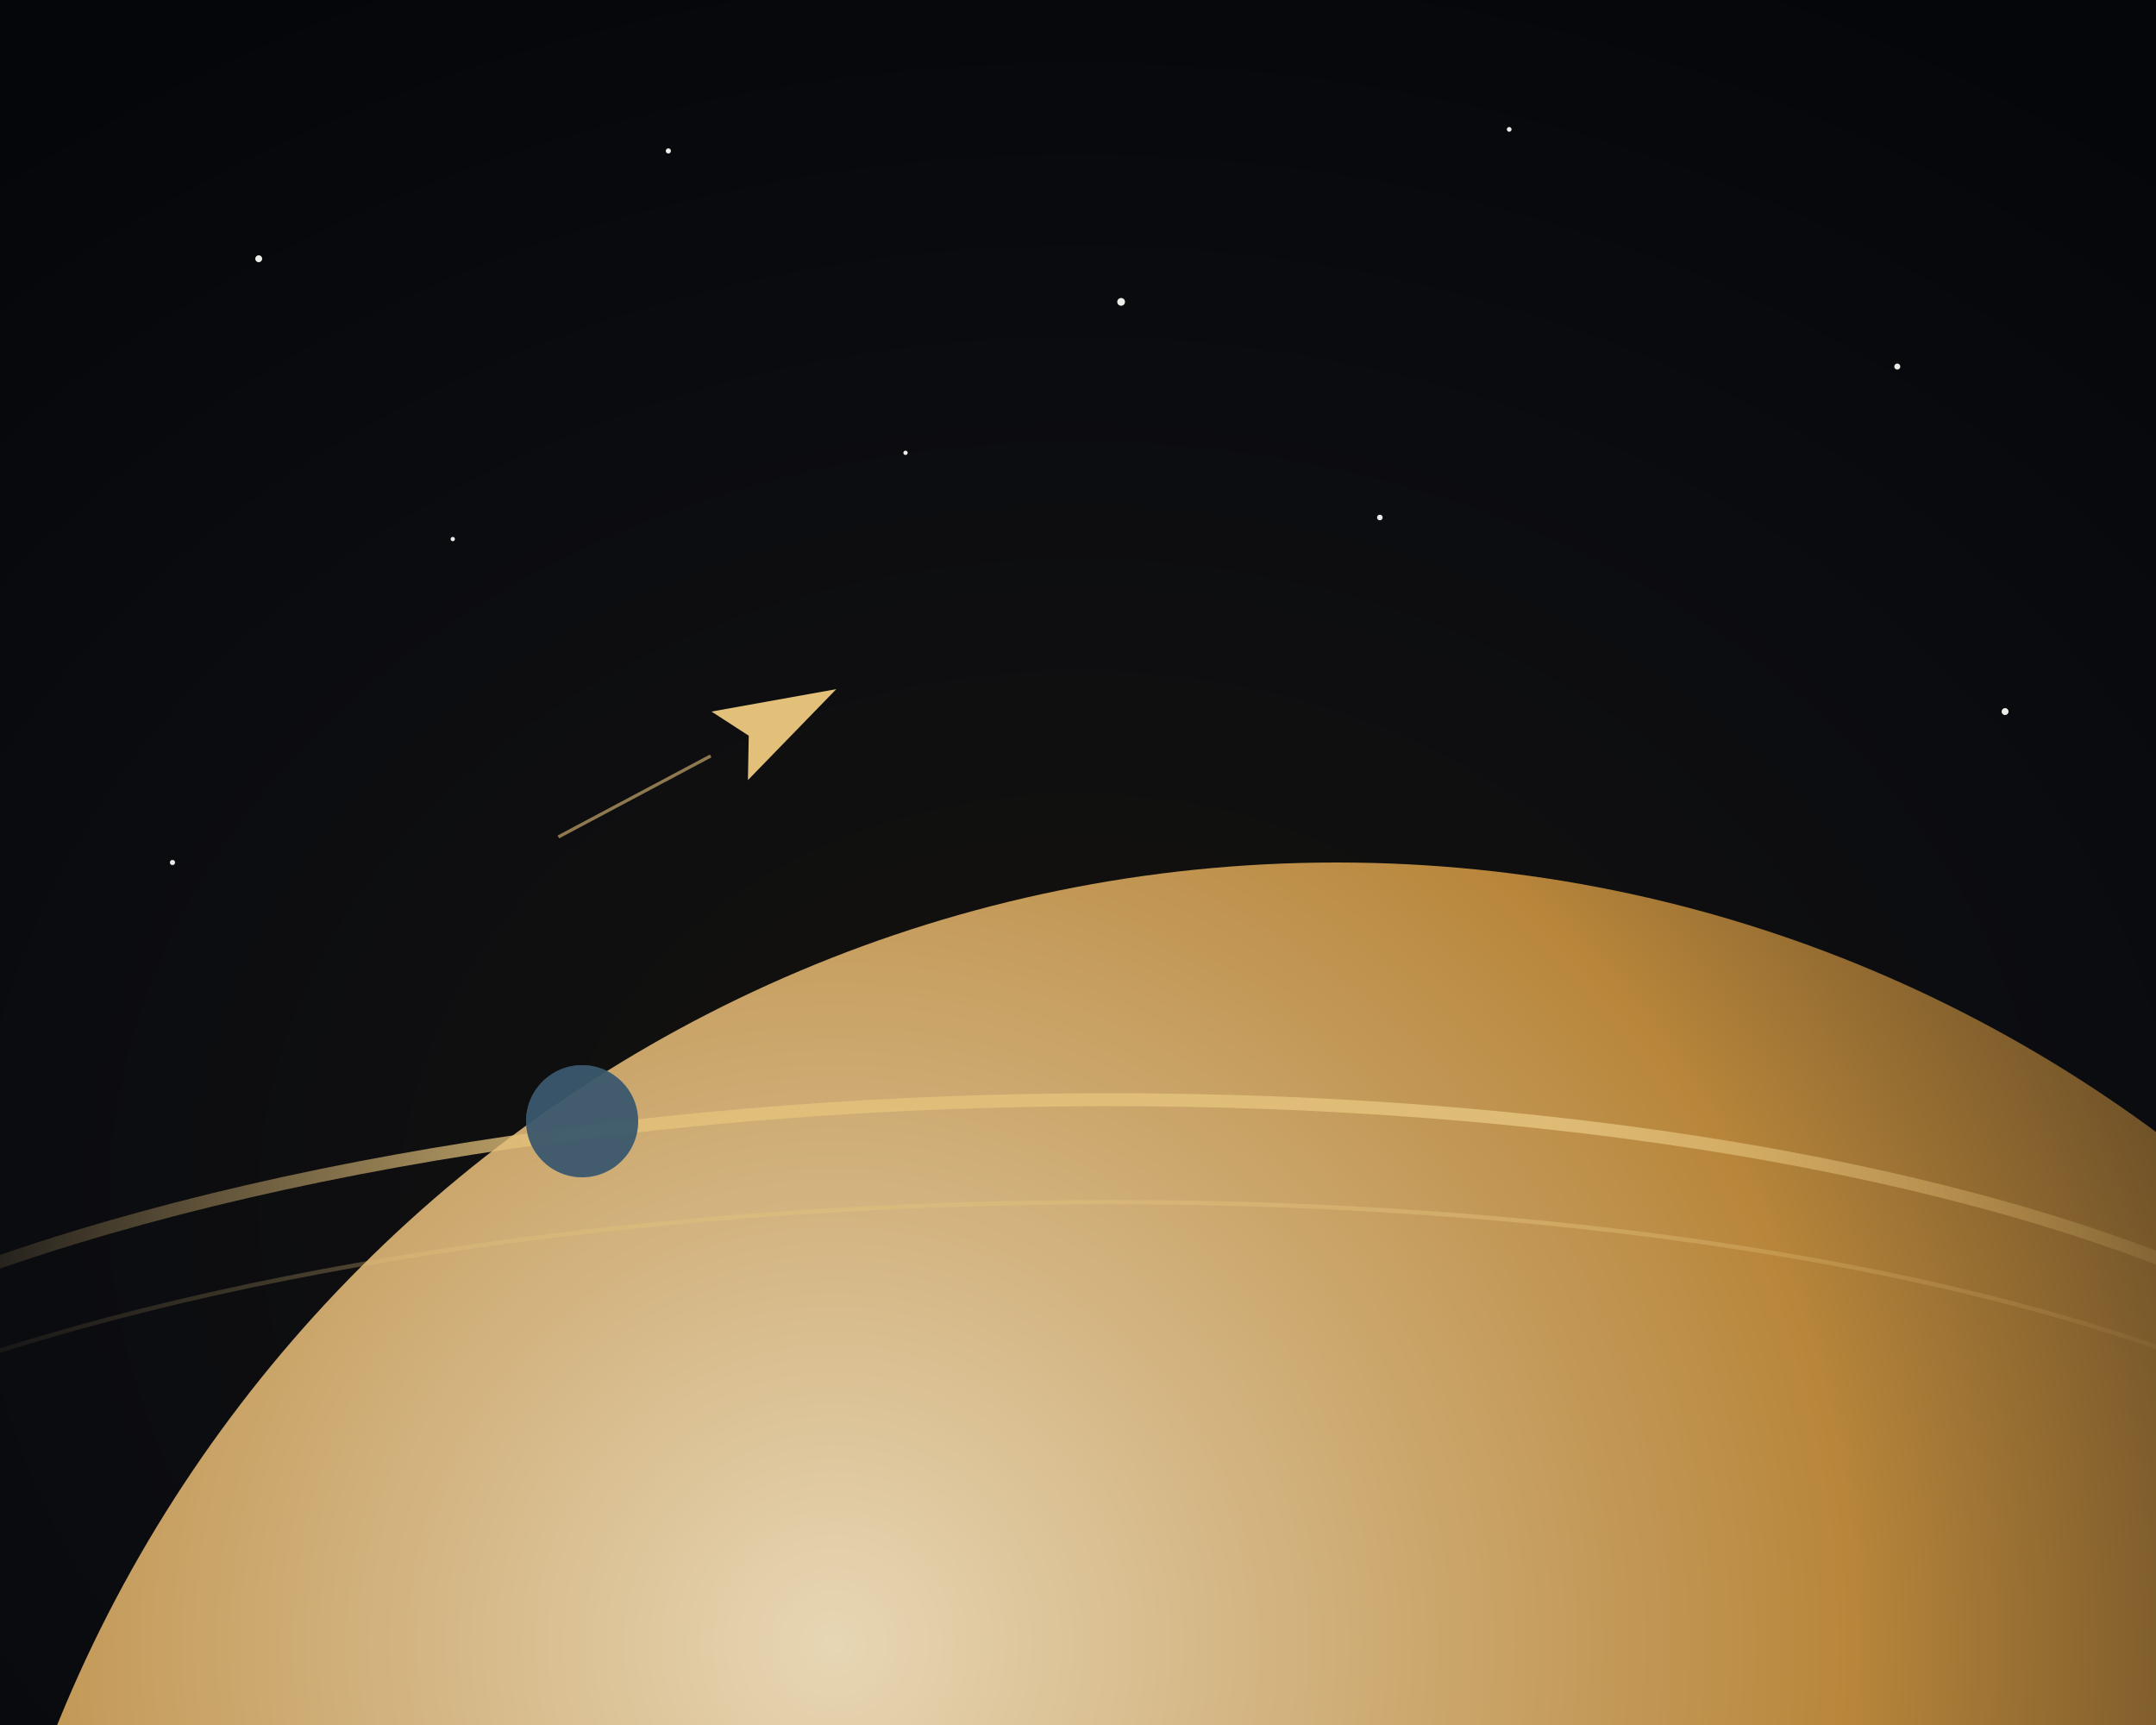
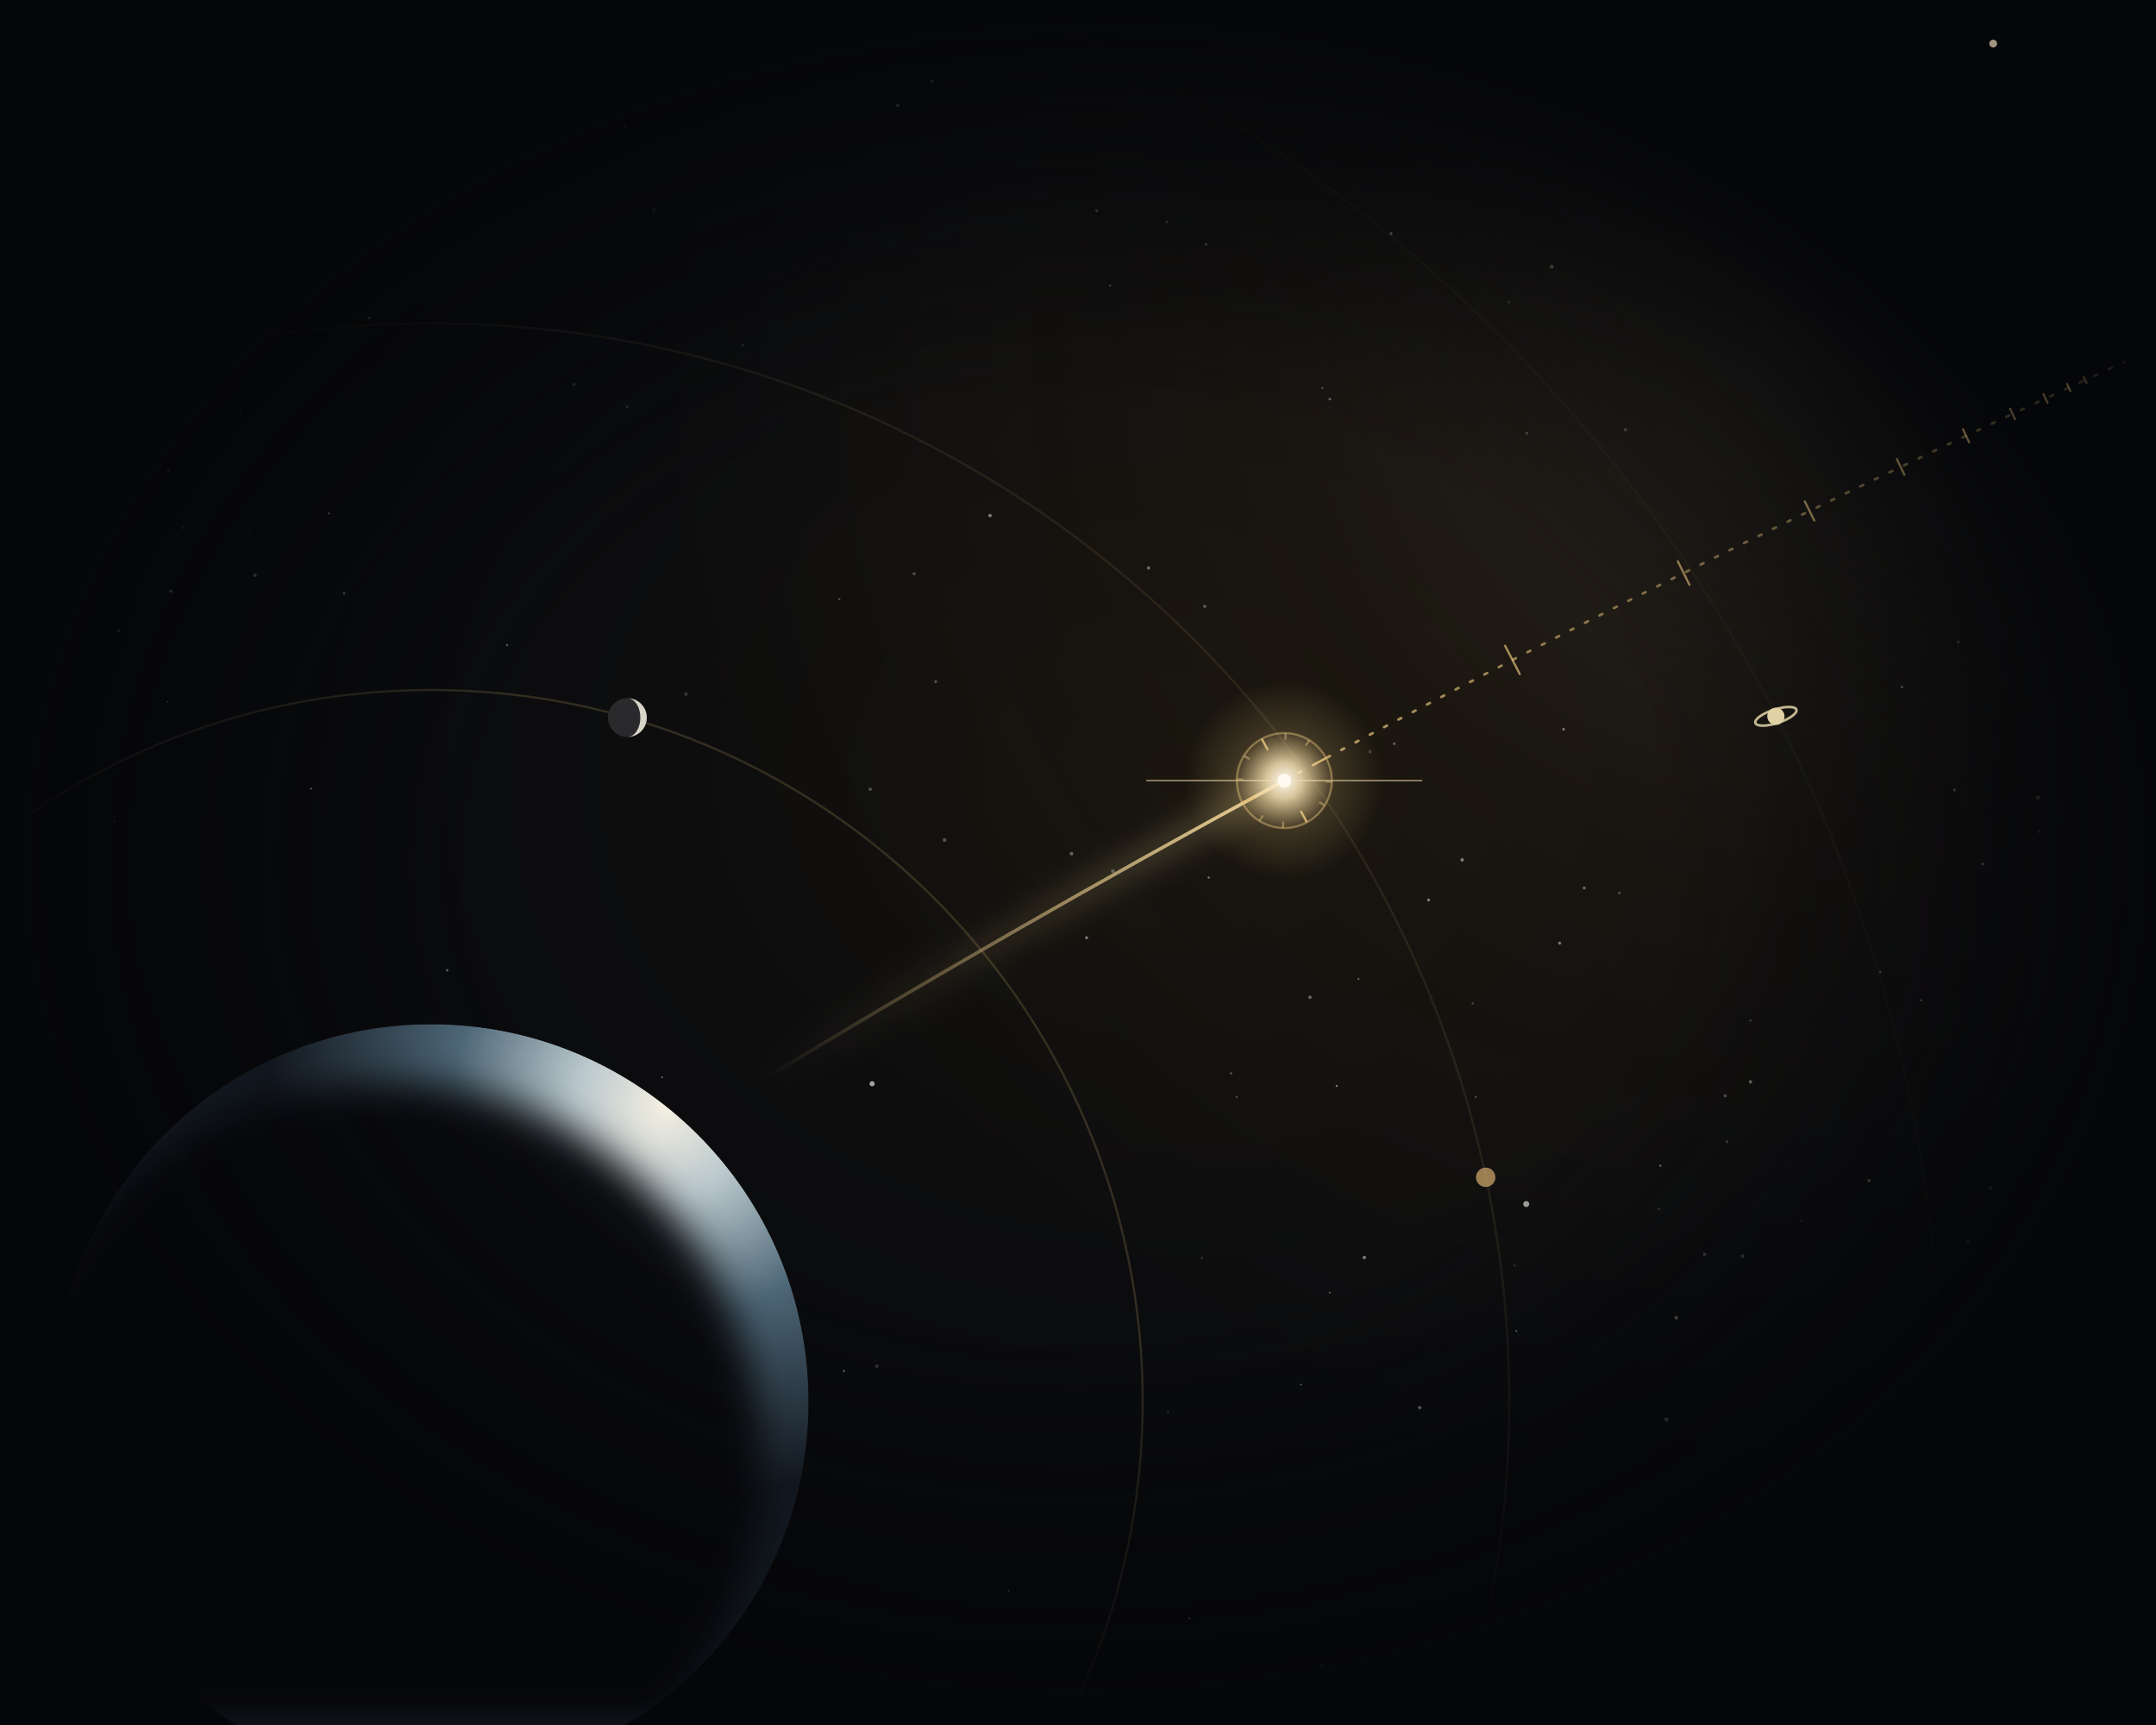
<svg xmlns="http://www.w3.org/2000/svg" width="1000" height="800" viewBox="0 0 1000 800" fill="none">
  <defs>
-     <radialGradient id="sky" cx=".5" cy=".7" r=".8">
-       <stop stop-color="#15130f" />
-       <stop offset=".6" stop-color="#0b0c10" />
+     <radialGradient id="sky" cx=".55" cy=".45" r=".62">
+       <stop stop-color="#13110d" />
+       <stop offset=".6" stop-color="#0a0b0e" />
      <stop offset="1" stop-color="#050609" />
    </radialGradient>
-     <radialGradient id="limb" cx=".32" cy=".28" r=".8">
-       <stop stop-color="#e7d6b4" />
-       <stop offset=".45" stop-color="#b8863b" />
-       <stop offset=".8" stop-color="#2a2016" />
-       <stop offset="1" stop-color="#050609" />
-     </radialGradient>
-     <linearGradient id="ring" x1="0" x2="1">
+     <radialGradient id="sunlight" cx="820" cy="170" r="520" gradientUnits="userSpaceOnUse">
+       <stop stop-color="#f1cf8a" stop-opacity=".13" />
+       <stop offset=".45" stop-color="#b8863b" stop-opacity=".06" />
+       <stop offset="1" stop-color="#b8863b" stop-opacity="0" />
+     </radialGradient>
+     <radialGradient id="day" cx="308.5" cy="513.5" r="262.5" gradientUnits="userSpaceOnUse">
+       <stop stop-color="#f4efe2" />
+       <stop offset=".16" stop-color="#b9c7cc" />
+       <stop offset=".38" stop-color="#4d6676" />
+       <stop offset=".7" stop-color="#121820" />
+     </radialGradient>
+     <linearGradient id="trail" x1="355" y1="500" x2="595.7" y2="362" gradientUnits="userSpaceOnUse">
      <stop stop-color="#e2c07a" stop-opacity="0" />
-       <stop offset=".3" stop-color="#e2c07a" stop-opacity=".9" />
-       <stop offset=".7" stop-color="#e2c07a" stop-opacity=".9" />
+       <stop offset="1" stop-color="#f1d79c" />
+     </linearGradient>
+     <linearGradient id="course" x1="595.7" y1="362" x2="985" y2="168" gradientUnits="userSpaceOnUse">
+       <stop stop-color="#e2c07a" stop-opacity=".8" />
+       <stop offset="1" stop-color="#e2c07a" stop-opacity=".1" />
+     </linearGradient>
+     <radialGradient id="flare">
+       <stop stop-color="#fffaf0" />
+       <stop offset=".18" stop-color="#f6e2b4" stop-opacity=".85" />
+       <stop offset=".5" stop-color="#e2c07a" stop-opacity=".18" />
      <stop offset="1" stop-color="#e2c07a" stop-opacity="0" />
-     </linearGradient>
+     </radialGradient>
+     <radialGradient id="shell-fade" cx="200" cy="650" r="1000" gradientUnits="userSpaceOnUse">
+       <stop offset=".2" stop-color="#fff" />
+       <stop offset=".95" stop-color="#000" />
+     </radialGradient>
+     <radialGradient id="edge-fade">
+       <stop offset=".55" stop-color="#fff" />
+       <stop offset="1" stop-color="#000" />
+     </radialGradient>
+     <mask id="night" maskUnits="userSpaceOnUse" x="0" y="0" width="1000" height="800">
+       <circle cx="200" cy="650" r="175" fill="#fff" />
+       <circle cx="177.25" cy="678" r="176.75" fill="#000" filter="url(#terminator)" />
+     </mask>
+     <mask id="shells" maskUnits="userSpaceOnUse" x="0" y="0" width="1000" height="800">
+       <rect width="1000" height="800" fill="url(#shell-fade)" />
+     </mask>
+     <mask id="edges" maskUnits="userSpaceOnUse" x="0" y="0" width="1000" height="800">
+       <rect width="1000" height="800" fill="url(#edge-fade)" />
+     </mask>
+     <filter id="terminator" x="-20%" y="-20%" width="140%" height="140%">
+       <feGaussianBlur stdDeviation="9" />
+     </filter>
+     <filter id="glow" x="-50%" y="-50%" width="200%" height="200%">
+       <feGaussianBlur stdDeviation="7" />
+     </filter>
+     <filter id="haze" x="-50%" y="-50%" width="200%" height="200%">
+       <feGaussianBlur stdDeviation="16" />
+     </filter>
  </defs>
-   <rect width="1000" height="800" fill="url(#sky)" />
-   <g fill="#ecece8">
-     <circle cx="120" cy="120" r="1.6" />
-     <circle cx="310" cy="70" r="1.2" />
-     <circle cx="520" cy="140" r="1.8" />
-     <circle cx="700" cy="60" r="1.1" />
-     <circle cx="880" cy="170" r="1.4" />
-     <circle cx="210" cy="250" r="1" />
-     <circle cx="640" cy="240" r="1.3" />
-     <circle cx="930" cy="330" r="1.6" />
-     <circle cx="80" cy="400" r="1.2" />
-     <circle cx="420" cy="210" r="1" />
-   </g>
-   <circle cx="620" cy="1040" r="640" fill="url(#limb)" />
-   <path d="M-40 600c300-120 820-120 1080 0" stroke="url(#ring)" stroke-width="6" />
-   <path d="M-40 640c300-110 820-110 1080 0" stroke="url(#ring)" stroke-width="2" opacity=".5" />
-   <g transform="translate(330 330) rotate(-28)">
-     <path d="M0 0l56 18-56 18 10-18Z" fill="#e2c07a" />
-     <path d="M-90 18h80" stroke="#e2c07a" stroke-width="1.5" opacity=".6" />
-   </g>
-   <circle cx="270" cy="520" r="26" fill="#6aa2c8" opacity=".9" />
-   <circle cx="270" cy="520" r="26" fill="#050609" opacity=".45" clip-path="inset(0 0 0 50%)" />
+   <rect width="1000" height="800" fill="#050609" />
+   <g mask="url(#edges)">
+     <rect width="1000" height="800" fill="url(#sky)" />
+     <rect width="1000" height="800" fill="url(#sunlight)" />
+   </g>
+   <g fill="#e6e3da" mask="url(#edges)">
+     <circle cx="0.1" cy="736.6" r="0.5" opacity="0.5" />
+     <circle cx="532.7" cy="263.4" r="0.8" opacity="0.4" />
+     <circle cx="684.5" cy="508.7" r="0.5" opacity="0.3" />
+     <circle cx="707.9" cy="558.4" r="1.4" opacity="0.7" />
+     <circle cx="467.9" cy="737.9" r="0.5" opacity="0.4" />
+     <circle cx="923.2" cy="550.8" r="0.7" opacity="0.5" />
+     <circle cx="908.3" cy="297.8" r="0.8" opacity="0.3" />
+     <circle cx="152.6" cy="238.1" r="0.5" opacity="0.5" />
+     <circle cx="557.4" cy="583.4" r="0.4" opacity="0.3" />
+     <circle cx="560.6" cy="407" r="0.5" opacity="0.5" />
+     <circle cx="54.9" cy="292.4" r="0.7" opacity="0.5" />
+     <circle cx="514.9" cy="132.4" r="0.5" opacity="0.3" />
+     <circle cx="424" cy="266.1" r="0.7" opacity="0.3" />
+     <circle cx="906.5" cy="366.3" r="0.7" opacity="0.4" />
+     <circle cx="516.2" cy="404" r="0.9" opacity="0.3" />
+     <circle cx="708.2" cy="200.9" r="0.6" opacity="0.3" />
+     <circle cx="391.4" cy="635.8" r="0.5" opacity="0.5" />
+     <circle cx="77.7" cy="325.4" r="0.4" opacity="0.5" />
+     <circle cx="144.3" cy="365.7" r="0.5" opacity="0.5" />
+     <circle cx="884.6" cy="712.5" r="0.9" opacity="0.5" />
+     <circle cx="275.4" cy="8.4" r="0.4" opacity="0.2" />
+     <circle cx="616.8" cy="185.1" r="0.6" opacity="0.4" />
+     <circle cx="235.2" cy="299.2" r="0.5" opacity="0.4" />
+     <circle cx="3" cy="730.4" r="0.9" opacity="0.2" />
+     <circle cx="900.1" cy="150.5" r="0.7" opacity="0.4" />
+     <circle cx="266.3" cy="178.2" r="0.7" opacity="0.2" />
+     <circle cx="769.4" cy="560.6" r="0.6" opacity="0.2" />
+     <circle cx="893" cy="29.6" r="0.8" opacity="0.5" />
+     <circle cx="954.3" cy="611.9" r="0.5" opacity="0.5" />
+     <circle cx="882.2" cy="318.6" r="0.6" opacity="0.5" />
+     <circle cx="558.8" cy="281.2" r="0.8" opacity="0.3" />
+     <circle cx="725.2" cy="338.2" r="0.6" opacity="0.5" />
+     <circle cx="994.1" cy="505.9" r="0.9" opacity="0.3" />
+     <circle cx="645.2" cy="108.3" r="0.7" opacity="0.5" />
+     <circle cx="945.8" cy="385.7" r="0.6" opacity="0.3" />
+     <circle cx="662.6" cy="417.4" r="0.7" opacity="0.5" />
+     <circle cx="26" cy="239.1" r="0.5" opacity="0.5" />
+     <circle cx="290.9" cy="188.6" r="0.6" opacity="0.2" />
+     <circle cx="772.9" cy="658.3" r="0.9" opacity="0.4" />
+     <circle cx="958.9" cy="20.2" r="0.7" opacity="0.5" />
+     <circle cx="898.2" cy="29.6" r="0.4" opacity="0.2" />
+     <circle cx="84.8" cy="7.6" r="0.9" opacity="0.3" />
+     <circle cx="133.6" cy="161.8" r="0.5" opacity="0.4" />
+     <circle cx="994" cy="338.1" r="0.8" opacity="0.3" />
+     <circle cx="416.4" cy="48.9" r="0.8" opacity="0.5" />
+     <circle cx="508.7" cy="97.7" r="0.7" opacity="0.3" />
+     <circle cx="78.1" cy="218.2" r="0.7" opacity="0.4" />
+     <circle cx="993.8" cy="60.2" r="0.6" opacity="0.2" />
+     <circle cx="6.2" cy="330.8" r="0.5" opacity="0.5" />
+     <circle cx="777.5" cy="611.1" r="0.8" opacity="0.5" />
+     <circle cx="801" cy="529.5" r="0.6" opacity="0.3" />
+     <circle cx="497" cy="395.9" r="0.8" opacity="0.4" />
+     <circle cx="632.8" cy="583.2" r="0.8" opacity="0.5" />
+     <circle cx="438.1" cy="389.6" r="0.9" opacity="0.3" />
+     <circle cx="79.2" cy="274.2" r="0.8" opacity="0.5" />
+     <circle cx="955.2" cy="629.6" r="0.5" opacity="0.5" />
+     <circle cx="800.2" cy="508.2" r="0.7" opacity="0.4" />
+     <circle cx="872.1" cy="450.7" r="0.5" opacity="0.4" />
+     <circle cx="434" cy="316.1" r="0.7" opacity="0.3" />
+     <circle cx="898.8" cy="657.6" r="0.7" opacity="0.5" />
+     <circle cx="115.9" cy="246.1" r="0.4" opacity="0.2" />
+     <circle cx="397.3" cy="17.3" r="0.8" opacity="0.3" />
+     <circle cx="699.8" cy="140.1" r="0.7" opacity="0.2" />
+     <circle cx="811.9" cy="473.3" r="0.5" opacity="0.3" />
+     <circle cx="714.8" cy="764" r="0.7" opacity="0.5" />
+     <circle cx="702.5" cy="586.9" r="0.5" opacity="0.2" />
+     <circle cx="613.3" cy="179.9" r="0.5" opacity="0.3" />
+     <circle cx="620" cy="503.6" r="0.5" opacity="0.5" />
+     <circle cx="406.7" cy="633.6" r="0.8" opacity="0.2" />
+     <circle cx="919.5" cy="400.7" r="0.6" opacity="0.5" />
+     <circle cx="790.6" cy="581.7" r="0.8" opacity="0.3" />
+     <circle cx="719.7" cy="123.7" r="0.9" opacity="0.5" />
+     <circle cx="56.5" cy="61.6" r="0.9" opacity="0.5" />
+     <circle cx="956.6" cy="221.6" r="0.4" opacity="0.4" />
+     <circle cx="559.4" cy="113.3" r="0.6" opacity="0.3" />
+     <circle cx="55" cy="35.5" r="0.7" opacity="0.4" />
+     <circle cx="808.2" cy="582.5" r="0.8" opacity="0.3" />
+     <circle cx="613.4" cy="772.2" r="0.9" opacity="0.4" />
+     <circle cx="603.4" cy="642.2" r="0.4" opacity="0.5" />
+     <circle cx="646.7" cy="344.9" r="0.6" opacity="0.4" />
+     <circle cx="121.9" cy="53.1" r="1.2" opacity="0.7" />
+     <circle cx="344.6" cy="160.1" r="0.5" opacity="0.2" />
+     <circle cx="1.6" cy="668.6" r="0.4" opacity="0.5" />
+     <circle cx="318.2" cy="321.9" r="0.8" opacity="0.2" />
+     <circle cx="993.3" cy="164.4" r="0.6" opacity="0.2" />
+     <circle cx="753.9" cy="199.3" r="0.8" opacity="0.3" />
+     <circle cx="459.2" cy="239.1" r="0.8" opacity="0.5" />
+     <circle cx="678.2" cy="398.8" r="0.8" opacity="0.5" />
+     <circle cx="760.7" cy="776.3" r="0.5" opacity="0.4" />
+     <circle cx="658.5" cy="652.8" r="0.8" opacity="0.5" />
+     <circle cx="42.6" cy="185.5" r="0.4" opacity="0.4" />
+     <circle cx="811.9" cy="501.7" r="0.8" opacity="0.5" />
+     <circle cx="207.4" cy="450" r="0.6" opacity="0.4" />
+     <circle cx="751.1" cy="414.1" r="0.6" opacity="0.3" />
+     <circle cx="703.3" cy="617.3" r="0.5" opacity="0.4" />
+     <circle cx="551.7" cy="750.6" r="0.6" opacity="0.4" />
+     <circle cx="573.6" cy="508.7" r="0.5" opacity="0.3" />
+     <circle cx="118.3" cy="266.8" r="0.8" opacity="0.4" />
+     <circle cx="389.3" cy="277.9" r="0.5" opacity="0.3" />
+     <circle cx="53.1" cy="380.9" r="0.4" opacity="0.4" />
+     <circle cx="403.6" cy="366" r="0.8" opacity="0.3" />
+     <circle cx="303.4" cy="97.2" r="0.6" opacity="0.3" />
+     <circle cx="607.6" cy="462.5" r="0.8" opacity="0.4" />
+     <circle cx="866.9" cy="547.5" r="0.7" opacity="0.5" />
+     <circle cx="891" cy="463.9" r="0.5" opacity="0.5" />
+     <circle cx="37.4" cy="82.6" r="0.8" opacity="0.5" />
+     <circle cx="723.4" cy="437.4" r="0.7" opacity="0.5" />
+     <circle cx="683.1" cy="465.3" r="0.6" opacity="0.2" />
+     <circle cx="734.8" cy="411.8" r="0.7" opacity="0.4" />
+     <circle cx="981" cy="676.5" r="0.7" opacity="0.3" />
+     <circle cx="630.1" cy="454" r="0.4" opacity="0.5" />
+     <circle cx="652.8" cy="781.1" r="0.8" opacity="0.5" />
+     <circle cx="571" cy="497.8" r="0.5" opacity="0.4" />
+     <circle cx="432.4" cy="37.8" r="0.8" opacity="0.5" />
+     <circle cx="85.1" cy="244.8" r="0.6" opacity="0.3" />
+     <circle cx="289.9" cy="58.6" r="0.6" opacity="0.4" />
+     <circle cx="504" cy="434.9" r="0.7" opacity="0.5" />
+     <circle cx="945.2" cy="369.9" r="0.9" opacity="0.4" />
+     <circle cx="404.5" cy="502.6" r="1.2" opacity="0.7" />
+     <circle cx="111.6" cy="191.8" r="0.5" opacity="0.3" />
+     <circle cx="307.1" cy="499.6" r="0.4" opacity="0.5" />
+     <circle cx="911.3" cy="614.7" r="0.4" opacity="0.3" />
+     <circle cx="38.7" cy="786.6" r="0.5" opacity="0.4" />
+     <circle cx="835.4" cy="566.3" r="0.4" opacity="0.2" />
+     <circle cx="616.8" cy="599.5" r="0.5" opacity="0.3" />
+     <circle cx="770.1" cy="540.6" r="0.5" opacity="0.5" />
+     <circle cx="998.1" cy="494.7" r="0.5" opacity="0.5" />
+     <circle cx="159.6" cy="275.1" r="0.6" opacity="0.4" />
+     <circle cx="985" cy="358.3" r="0.7" opacity="0.2" />
+     <circle cx="171.2" cy="147.5" r="0.6" opacity="0.5" />
+     <circle cx="541.3" cy="102.9" r="0.7" opacity="0.2" />
+     <circle cx="541.8" cy="655" r="0.5" opacity="0.2" />
+     <circle cx="635.4" cy="348.6" r="0.8" opacity="0.2" />
+     <circle cx="912.8" cy="576" r="0.7" opacity="0.4" />
+   </g>
+   <g mask="url(#edges)">
+     <g mask="url(#shells)" stroke="#e2c07a">
+       <circle cx="200" cy="650" r="330" stroke-opacity=".22" />
+       <circle cx="200" cy="650" r="500" stroke-opacity=".16" />
+       <circle cx="200" cy="650" r="700" stroke-opacity=".12" />
+       <circle cx="200" cy="650" r="960" stroke-opacity=".3" stroke-dasharray="2 7" />
+     </g>
+   </g>
+   <g mask="url(#night)">
+     <circle cx="200" cy="650" r="185" stroke="#f1cf8a" stroke-width="20" opacity=".35" filter="url(#haze)" />
+     <circle cx="200" cy="650" r="175" fill="url(#day)" />
+     <circle cx="200" cy="650" r="176.5" stroke="#9ec3dc" stroke-width="2" opacity=".55" />
+   </g>
+   <g>
+     <circle cx="291" cy="332.8" r="9" fill="#2a2a2c" />
+     <path d="M291 323.8a9 9 0 0 1 0 18a6 9 0 0 0 0-18Z" fill="#d8d4c8" />
+     <circle cx="689.1" cy="546" r="4.5" fill="#c9a46a" opacity=".75" />
+     <g transform="translate(823.7 332.2) rotate(-18)">
+       <ellipse rx="10" ry="3.2" stroke="#e0d2a4" stroke-width="1.2" opacity=".85" />
+       <circle r="4" fill="#e0d2a4" />
+     </g>
+     <circle cx="924.5" cy="20.2" r="1.8" fill="#cbb7a0" opacity=".8" />
+   </g>
+   <path d="M355 500C427.6 456 507 410.1 595.7 362.0" stroke="url(#trail)" stroke-width="5" filter="url(#glow)" opacity=".6" />
+   <path d="M355 500C427.6 456 507 410.1 595.7 362.0" stroke="url(#trail)" stroke-width="1.6" stroke-linecap="round" />
+   <path d="M595.7 362C708.6 300.9 836.6 236.3 985 168" stroke="url(#course)" stroke-width="1.2" stroke-dasharray="1.5 6" stroke-linecap="round" />
+   <g stroke="#e2c07a" stroke-width="1" stroke-linecap="round">
+     <path d="M698.1 299.5L704.9 312.6" opacity="0.7" />
+     <path d="M778.2 260.3L783.6 271.2" opacity="0.6" />
+     <path d="M837.1 232.5L841.5 241.4" opacity="0.5" />
+     <path d="M879.8 212.9L883.3 220.2" opacity="0.4" />
+     <path d="M910.5 199.1L913.3 205.1" opacity="0.4" />
+     <path d="M932.3 189.5L934.6 194.4" opacity="0.3" />
+     <path d="M947.8 182.8L949.7 186.8" opacity="0.3" />
+     <path d="M958.8 178.1L960.3 181.4" opacity="0.3" />
+     <path d="M966.5 174.9L967.8 177.6" opacity="0.2" />
+   </g>
+   <g transform="translate(595.7 362)">
+     <circle r="46" fill="url(#flare)" />
+     <path d="M-64 0H64" stroke="#f6e2b4" stroke-width=".8" opacity=".5" />
+     <circle r="3.2" fill="#fffaf0" />
+     <g transform="rotate(-28.4)" stroke="#e2c07a" stroke-width="1">
+       <circle r="22" stroke-opacity=".45" />
+       <path d="M0 -22v6" transform="rotate(0)" opacity="0.9" />
+       <path d="M0 -22v3" transform="rotate(30)" opacity="0.45" />
+       <path d="M0 -22v3" transform="rotate(60)" opacity="0.45" />
+       <path d="M0 -22v6" transform="rotate(90)" opacity="0.9" />
+       <path d="M0 -22v3" transform="rotate(120)" opacity="0.45" />
+       <path d="M0 -22v3" transform="rotate(150)" opacity="0.45" />
+       <path d="M0 -22v6" transform="rotate(180)" opacity="0.9" />
+       <path d="M0 -22v3" transform="rotate(210)" opacity="0.45" />
+       <path d="M0 -22v3" transform="rotate(240)" opacity="0.45" />
+       <path d="M0 -22v6" transform="rotate(270)" opacity="0.9" />
+       <path d="M0 -22v3" transform="rotate(300)" opacity="0.45" />
+       <path d="M0 -22v3" transform="rotate(330)" opacity="0.45" />
+     </g>
+   </g>
</svg>
